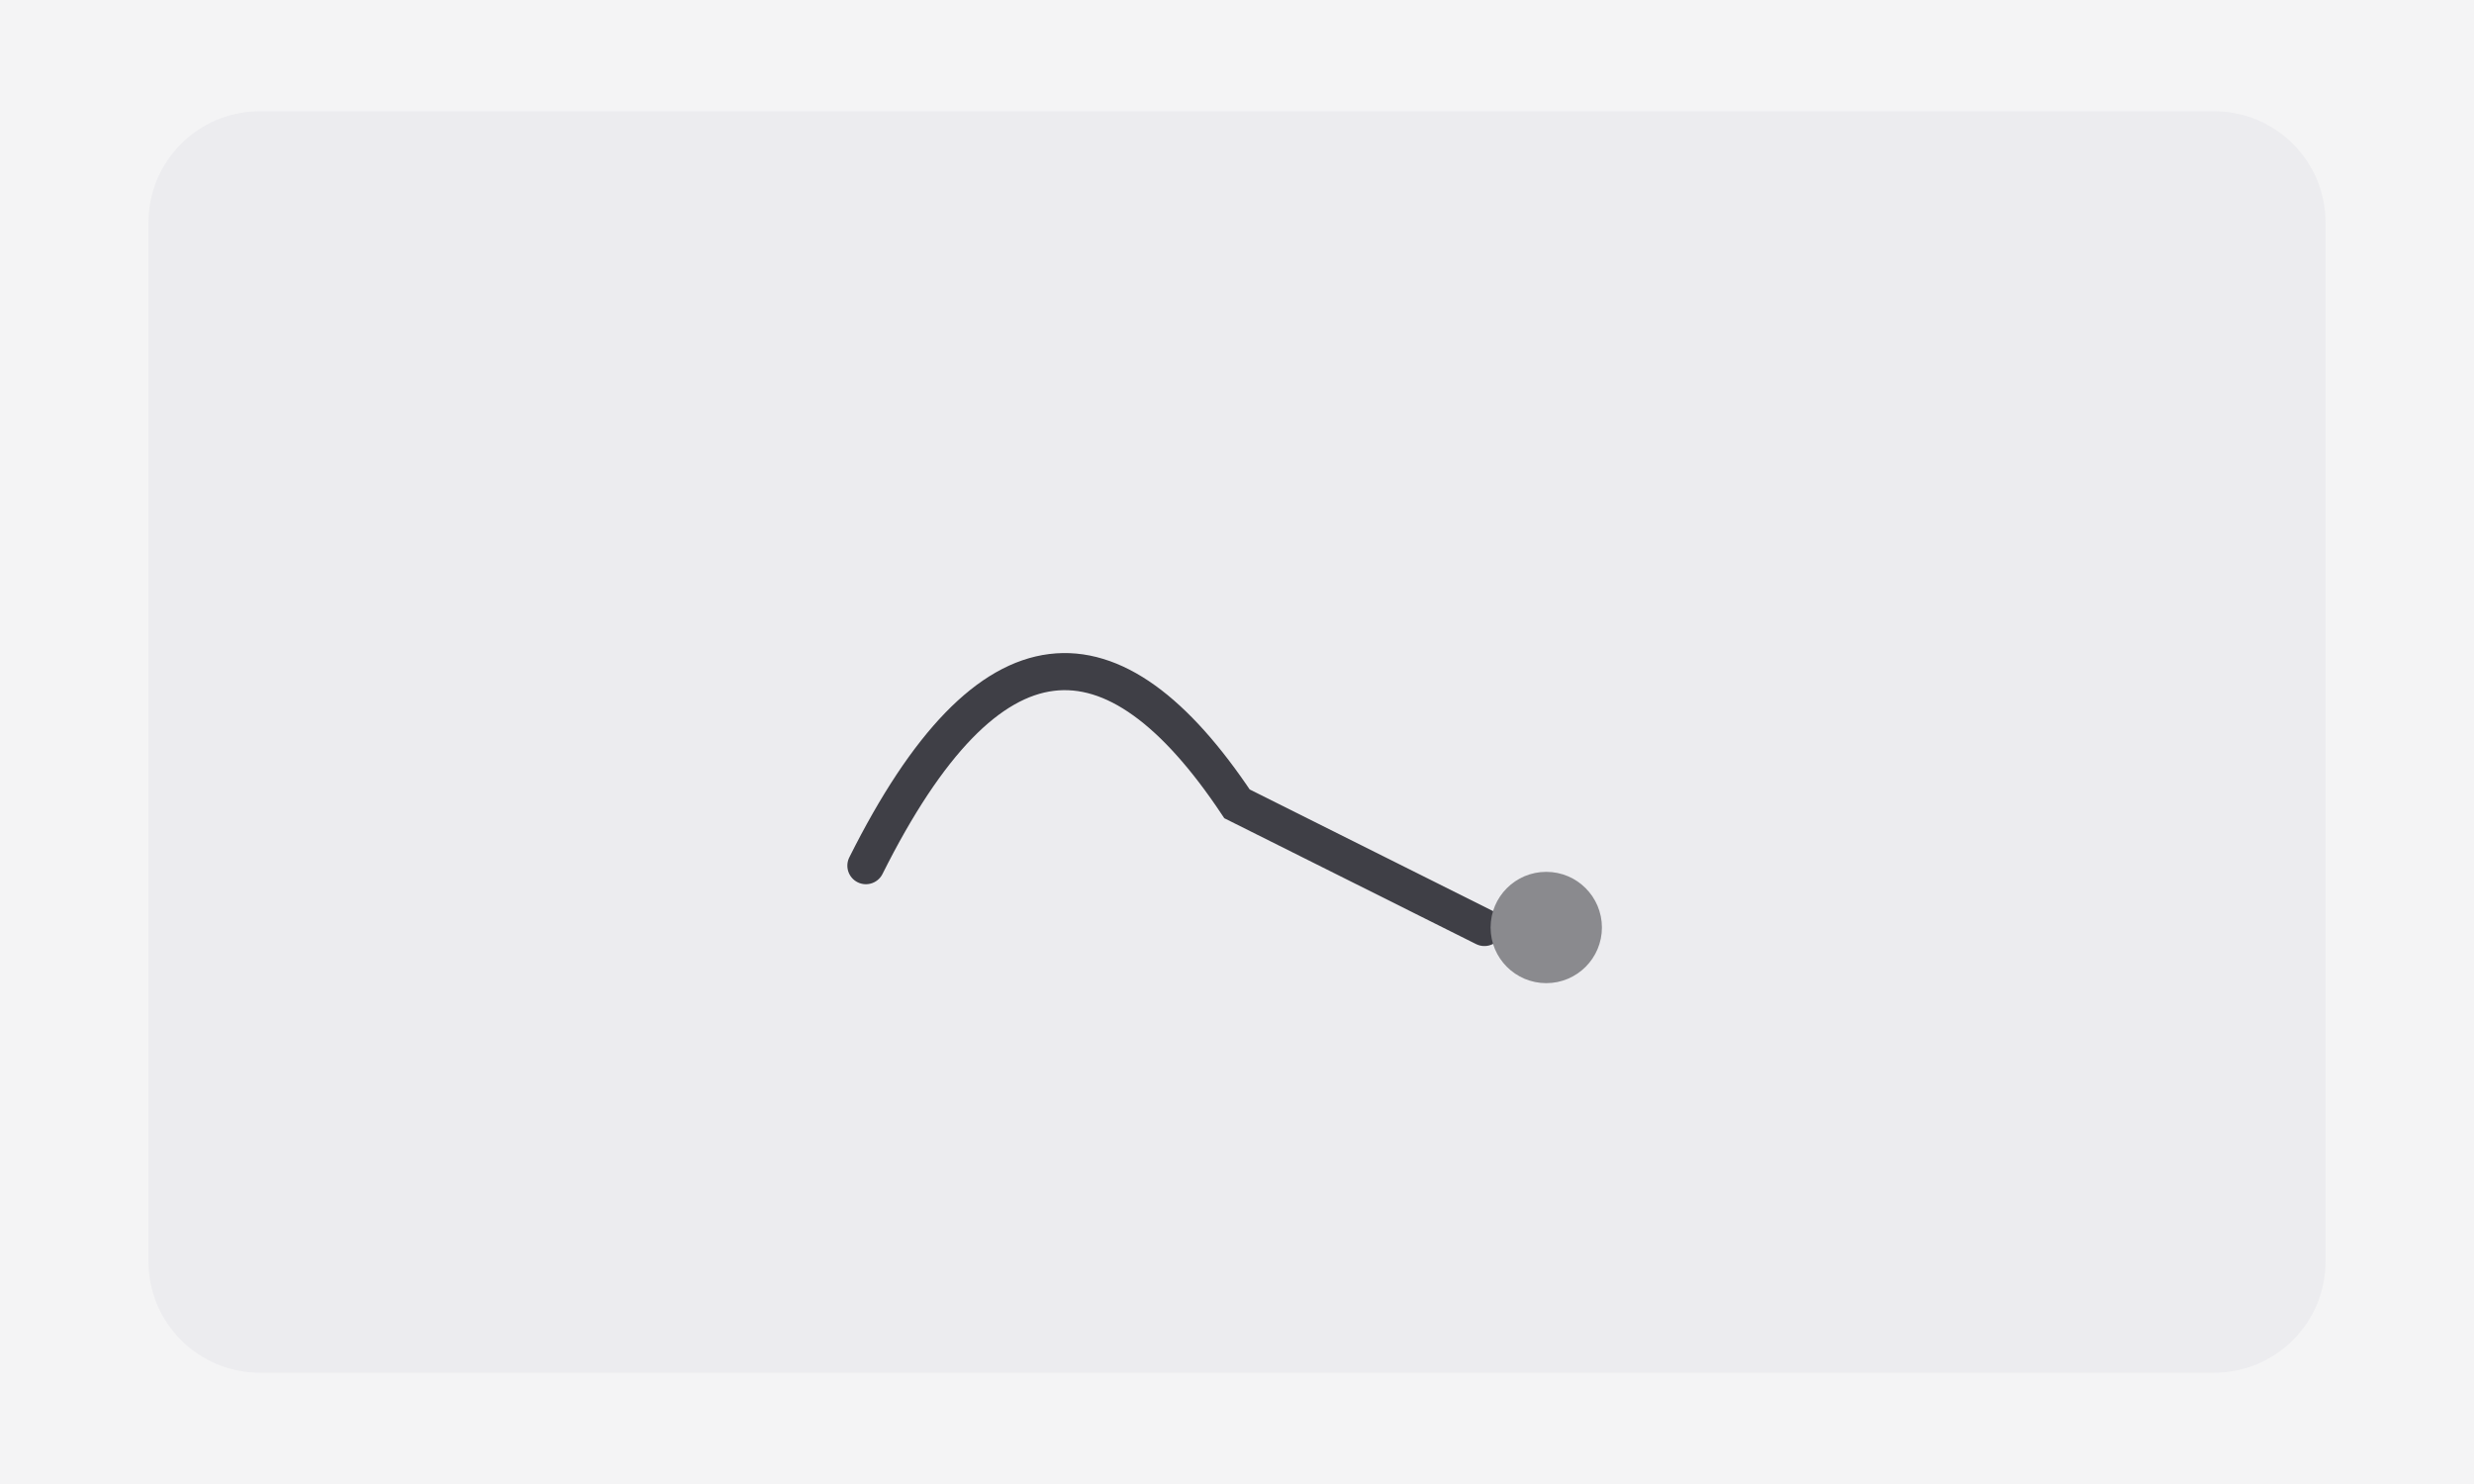
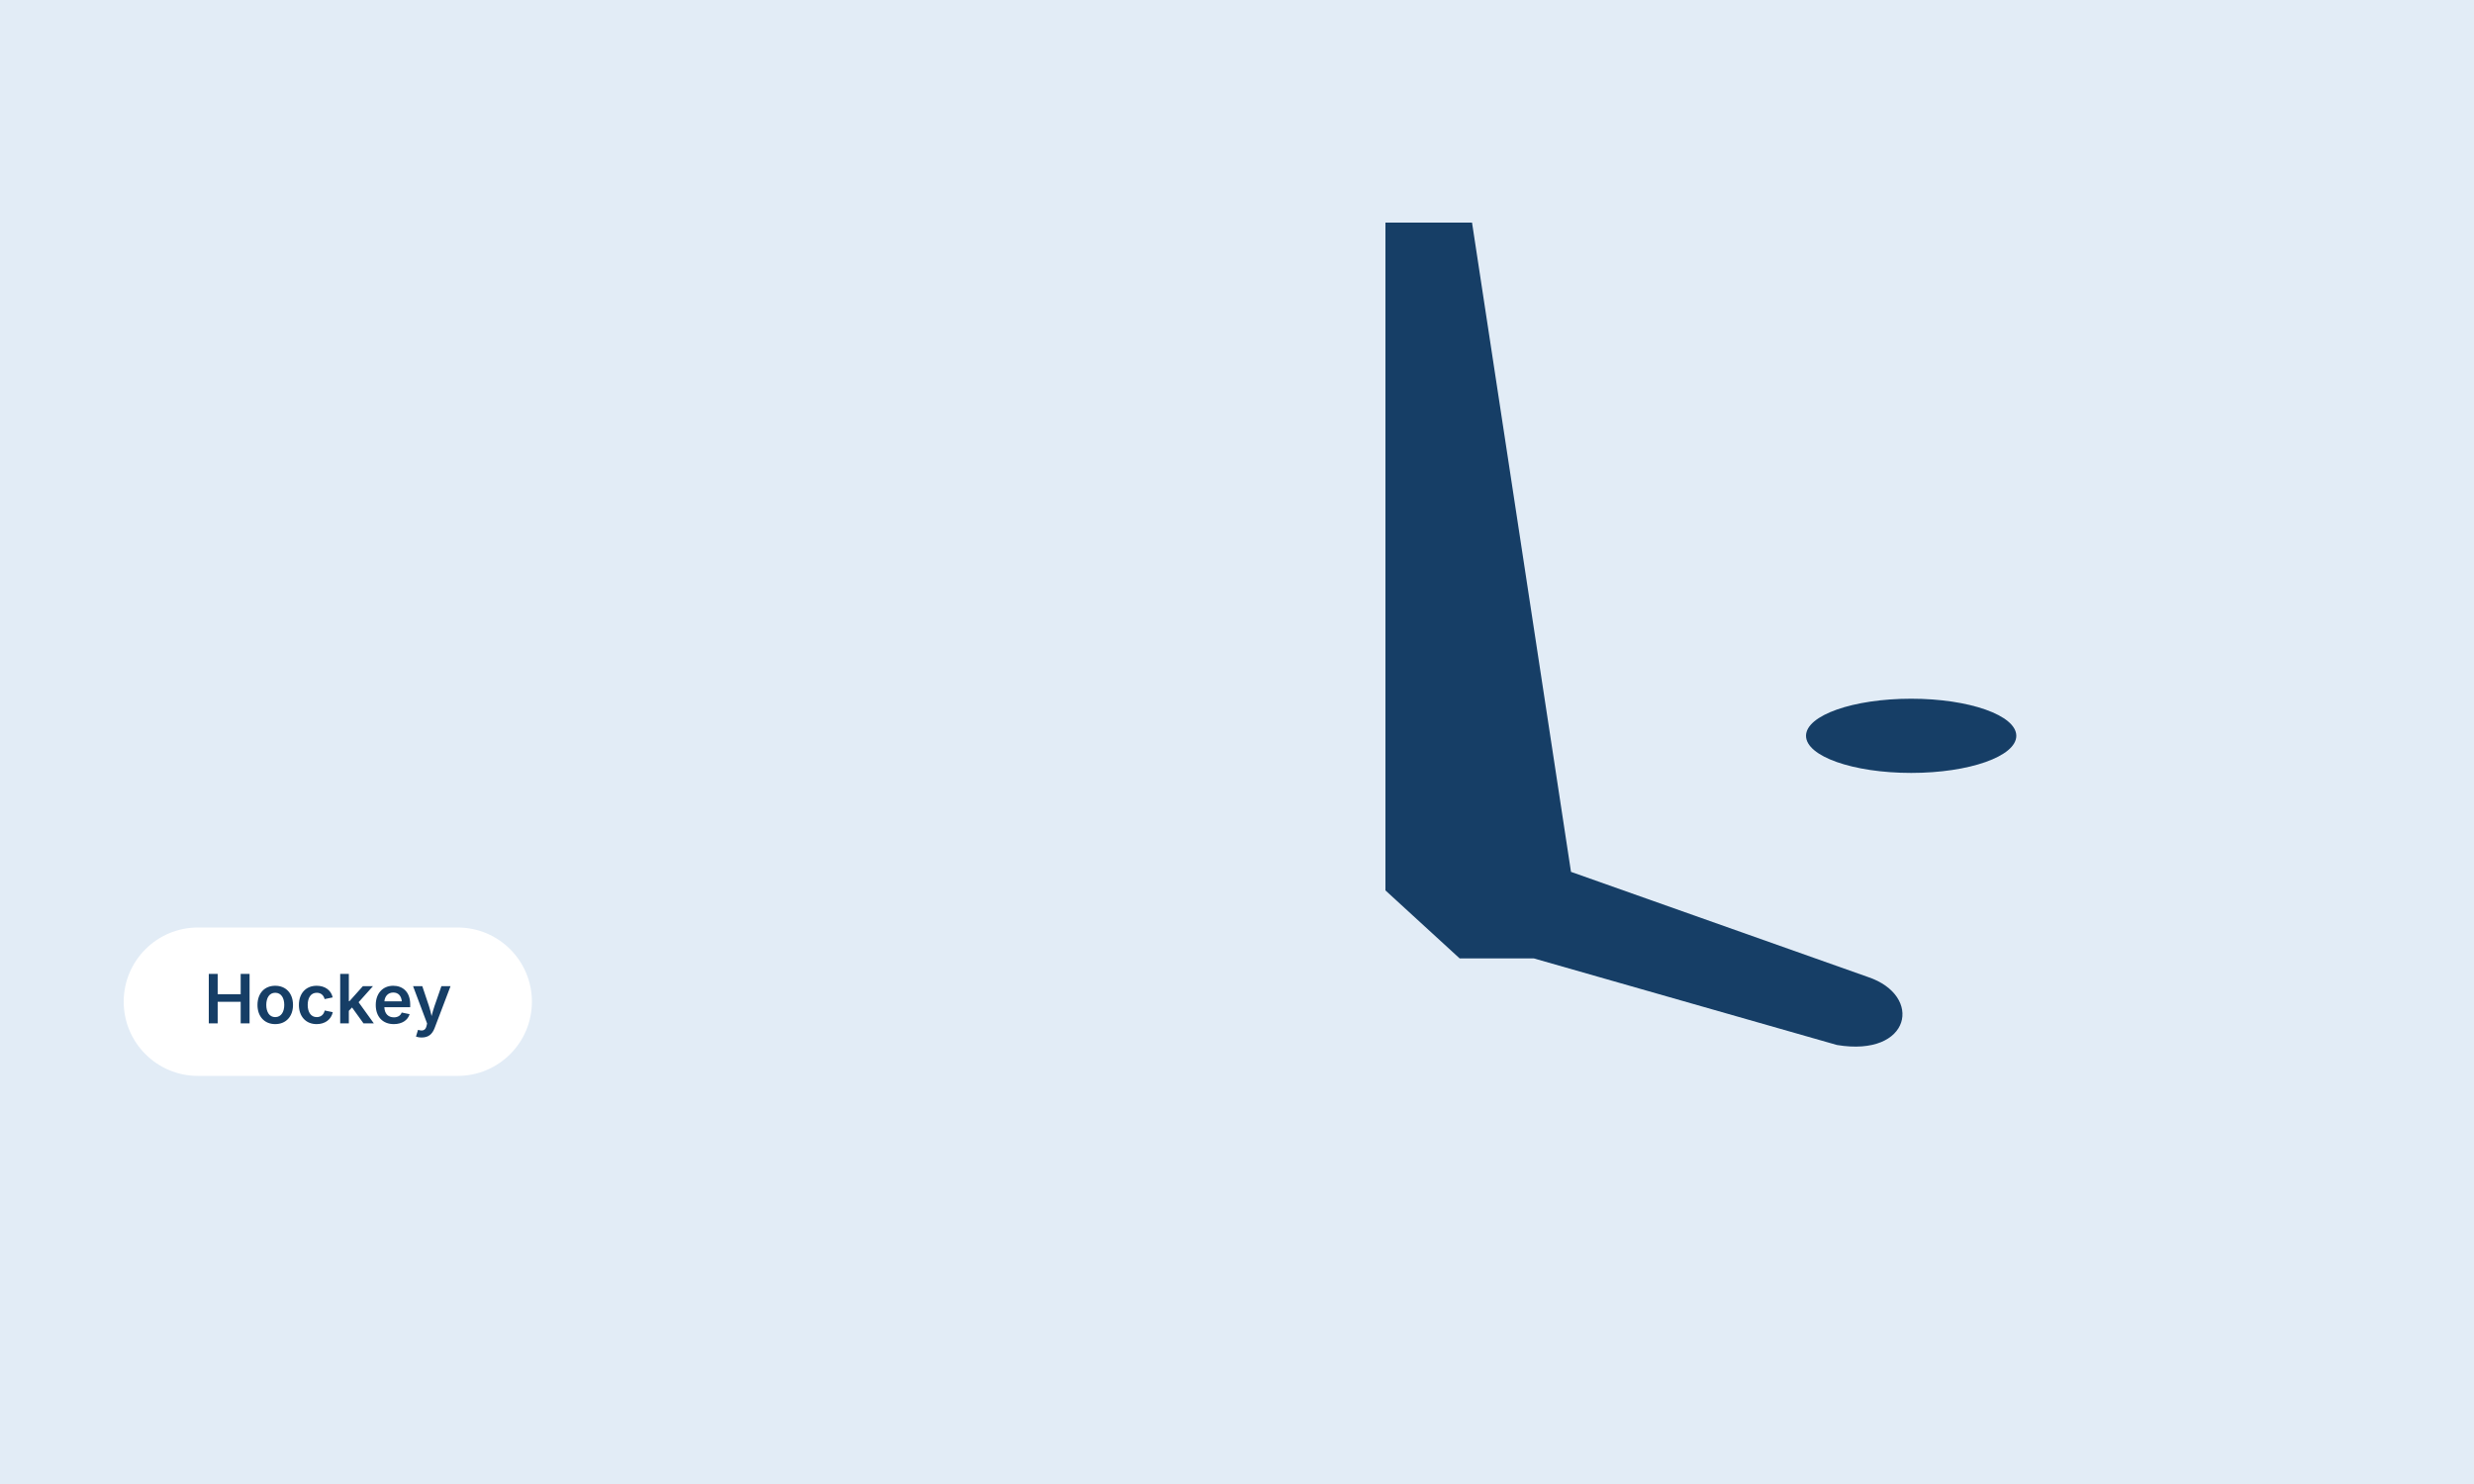
- <svg xmlns="http://www.w3.org/2000/svg" viewBox="0 0 800 480" role="img">
-   <rect width="800" height="480" fill="#f4f4f5" />
-   <rect x="48" y="36" width="704" height="408" rx="36" fill="#ececef" />
-   <path d="M280 280c40-80 80-80 120-20l80 40" fill="none" stroke="#3f3f46" stroke-width="12" stroke-linecap="round" />
-   <circle cx="500" cy="300" r="18" fill="#8a8a8e" />
+ <svg xmlns="http://www.w3.org/2000/svg" viewBox="0 0 800 480" role="img" aria-label="Hockey">
+   <rect width="800" height="480" fill="#E2ECF6" />
+   <g transform="translate(500 230)" fill="#163E66">
+     <path d="M-46-158h22L8 52l96 34c18 6 14 26-10 22L-4 80H-28L-52 58V-158z" />
+     <ellipse cx="118" cy="8" rx="34" ry="12" />
+   </g>
+   <rect x="40" y="300" width="132" height="48" rx="24" fill="#ffffff" />
+   <text x="106" y="331" text-anchor="middle" font-family="Inter, ui-sans-serif, system-ui, sans-serif" font-size="22" font-weight="600" fill="#163E66">Hockey</text>
</svg>
